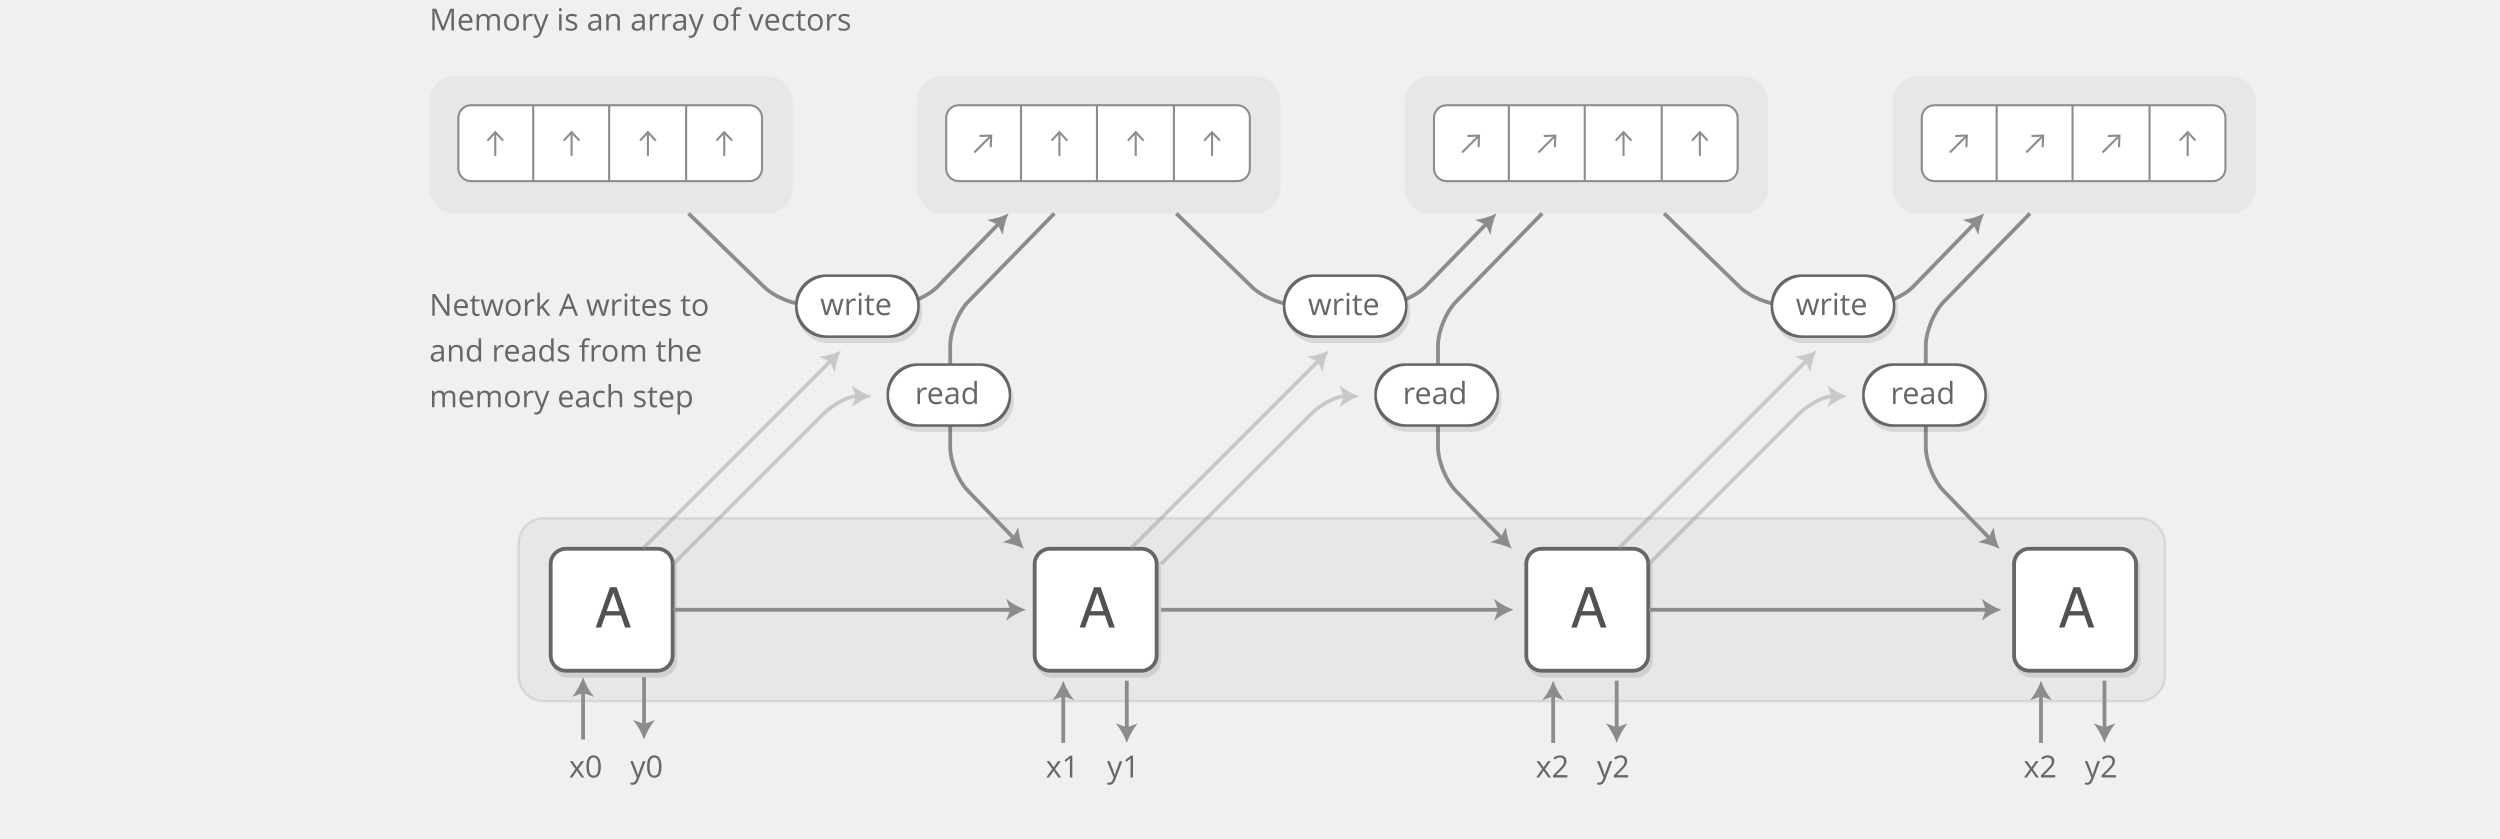
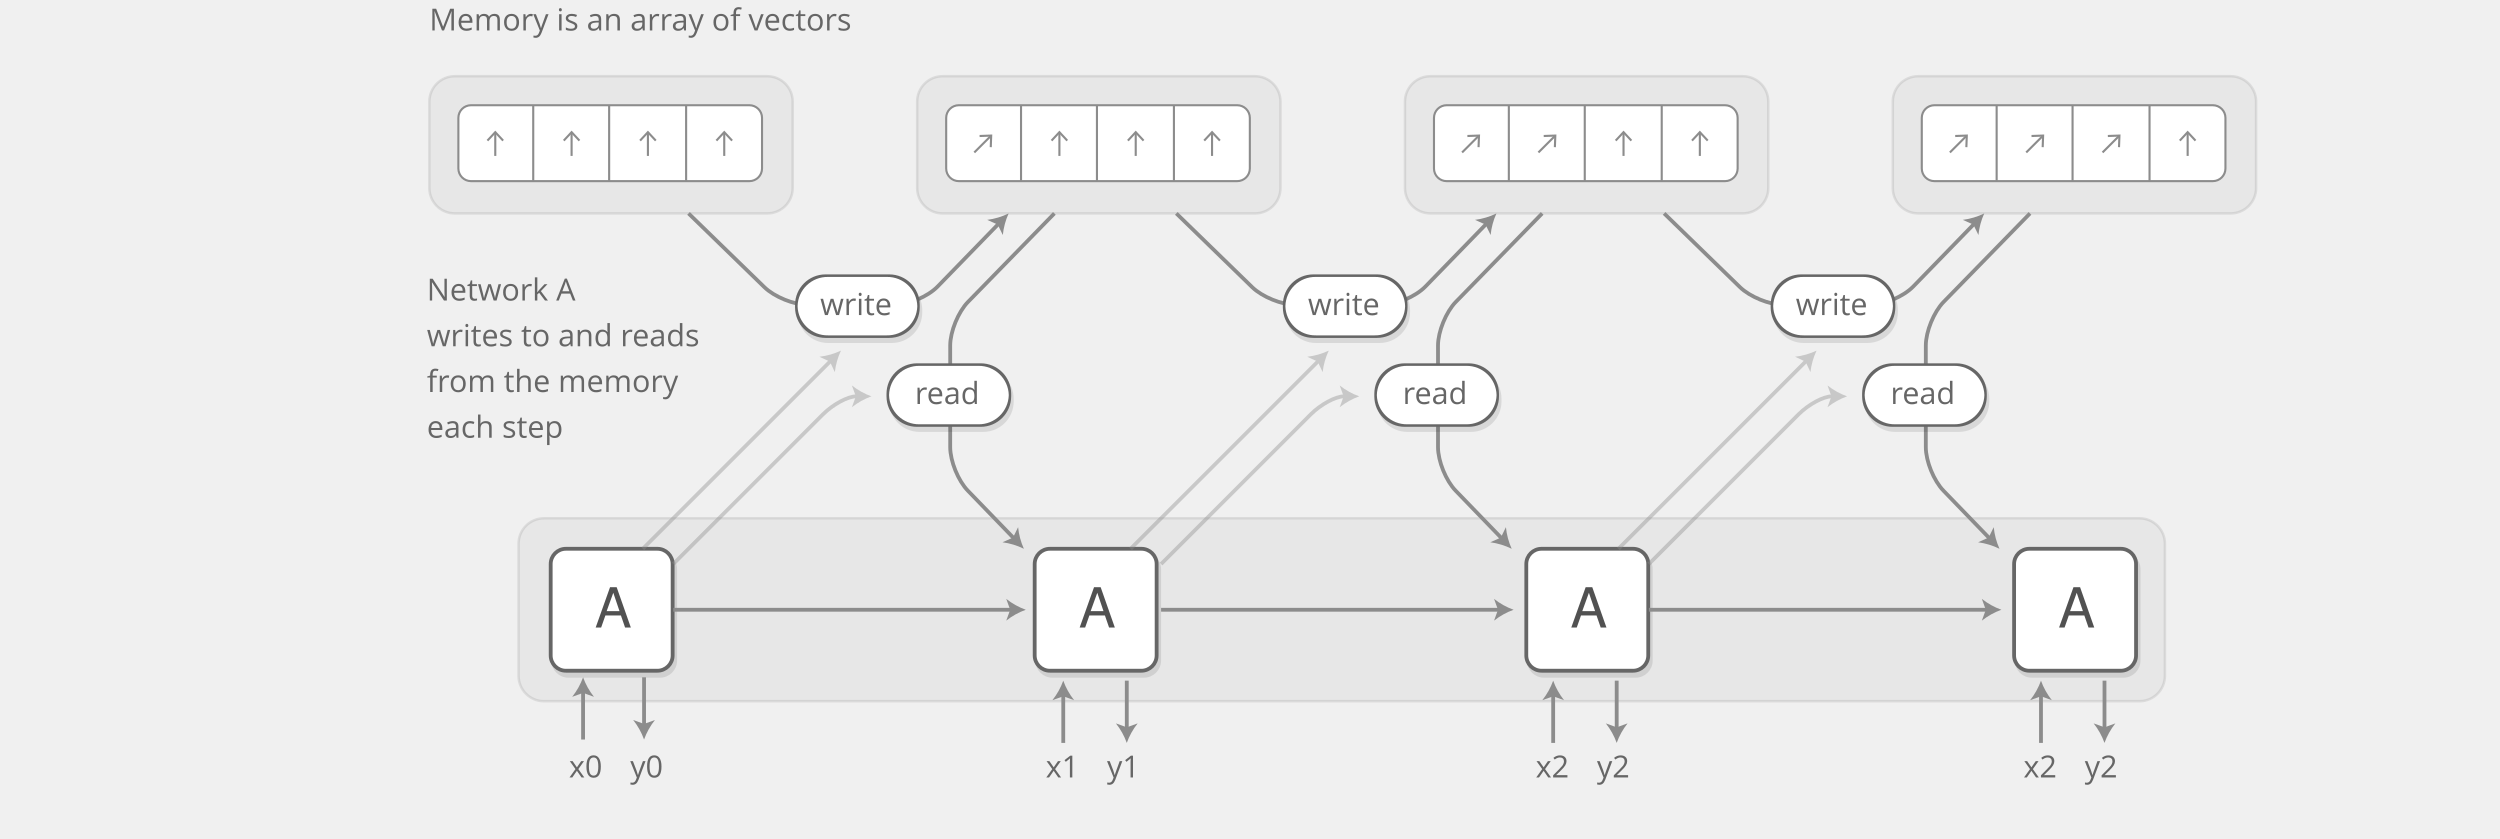
<svg xmlns="http://www.w3.org/2000/svg" xmlns:xlink="http://www.w3.org/1999/xlink" id="background" width="984" height="330" viewBox="0 0 984 330">
  <defs>
    <symbol id="array-4" data-name="array-4" viewBox="0 0 145 37">
      <rect x="0.5" y="0.5" width="144" height="36" rx="6" ry="6" fill="#fff" stroke="#8c8c8c" stroke-miterlimit="10" />
      <line x1="36" y1="36.5" x2="36" y2="0.5" fill="none" stroke="#8c8c8c" stroke-miterlimit="10" />
      <line x1="72" y1="36.5" x2="72" y2="0.5" fill="none" stroke="#8c8c8c" stroke-miterlimit="10" />
      <line x1="108.5" y1="36.5" x2="108.5" y2="0.5" fill="none" stroke="#8c8c8c" stroke-miterlimit="10" />
    </symbol>
    <symbol id="rnn-bg" data-name="rnn-bg" viewBox="0 0 49.5 49.5">
      <rect x="0.75" y="0.75" width="48" height="48" rx="6" ry="6" fill="#fff" stroke="#666" stroke-width="1.5" />
    </symbol>
    <symbol id="rnn-a" data-name="rnn-a" viewBox="0 0 49.5 49.5">
      <use id="rnn-bg-3" data-name="rnn-bg" width="49.5" height="49.5" xlink:href="#rnn-bg" />
      <text transform="translate(18.08 31.75)" font-size="21.77" fill="#515151" font-family="Helvetica" letter-spacing="-1">A</text>
    </symbol>
    <symbol id="op-read" data-name="op-read" viewBox="0 0 49.07 25">
      <g id="_Group_7" data-name="&lt;Group&gt;">
        <g>
          <path d="M48.59,12.5a12,12,0,0,1-12,12H12.48a12,12,0,1,1,0-24H36.59a12,12,0,0,1,12,12h0Z" fill="#fff" />
          <path d="M49.07,13a12,12,0,0,1-12,12H12A12,12,0,0,1,0,13V12A12,12,0,0,1,12,0H37.07a12,12,0,0,1,12,12v1ZM1,12.5A11.79,11.79,0,0,0,13,24H36.12a11.79,11.79,0,0,0,12-11.5A11.79,11.79,0,0,0,36.12,1H13A11.79,11.79,0,0,0,1,12.5Z" fill="#666" />
        </g>
      </g>
      <text transform="translate(11.17 16.02)" font-size="12" fill="#666" font-family="Open Sans">read</text>
    </symbol>
    <symbol id="op-write" data-name="op-write" viewBox="0 0 49.07 25">
      <g id="_Group_9" data-name="&lt;Group&gt;">
        <g>
          <path d="M48.59,12.5a12,12,0,0,1-12,12H12.48a12,12,0,1,1,0-24H36.59a12,12,0,0,1,12,12h0Z" fill="#fff" />
          <path d="M49.07,13a12,12,0,0,1-12,12H12A12,12,0,0,1,0,13V12A12,12,0,0,1,12,0H37.07a12,12,0,0,1,12,12v1ZM1,12.5A11.79,11.79,0,0,0,13,24H36.12a11.79,11.79,0,0,0,12-11.5A11.79,11.79,0,0,0,36.12,1H13A11.79,11.79,0,0,0,1,12.5Z" fill="#666" />
        </g>
      </g>
      <text transform="translate(9.88 16.02)" font-size="12" fill="#666" font-family="Open Sans">write</text>
    </symbol>
    <symbol id="array-vector" data-name="array-vector" viewBox="0 0 36 36">
      <rect width="36" height="36" fill="#0080f7" opacity="0" />
      <g>
        <line x1="18" y1="24" x2="18" y2="13.08" fill="none" stroke="#8c8c8c" stroke-miterlimit="10" />
        <polygon points="22.09 16.4 21.36 17.08 18 13.47 14.64 17.08 13.91 16.4 18 12 22.09 16.4" fill="#8c8c8c" />
      </g>
    </symbol>
  </defs>
  <g id="_Group_" data-name="&lt;Group&gt;">
    <rect x="204.11" y="204" width="648" height="72" rx="10" ry="10" opacity="0.04" />
    <g opacity="0.1">
      <rect x="204.11" y="204" width="648" height="72" rx="10" ry="10" fill="none" stroke="#231f20" />
    </g>
  </g>
  <g id="_Group_2" data-name="&lt;Group&gt;">
    <rect x="169" y="30" width="143" height="54" rx="10" ry="10" opacity="0.04" />
+     <g opacity="0.1">
+       <rect x="169" y="30" width="143" height="54" rx="10" ry="10" fill="none" stroke="#231f20" />
+     </g>
  </g>
  <use width="145" height="37" transform="translate(180 41) scale(0.83)" xlink:href="#array-4" />
  <g id="_Group_3" data-name="&lt;Group&gt;">
    <rect x="361" y="30" width="143" height="54" rx="10" ry="10" opacity="0.04" />
+     <g opacity="0.1">
+       <rect x="361" y="30" width="143" height="54" rx="10" ry="10" fill="none" stroke="#231f20" />
+     </g>
  </g>
  <use width="145" height="37" transform="translate(372 41) scale(0.83)" xlink:href="#array-4" />
  <g id="_Group_4" data-name="&lt;Group&gt;">
    <rect x="553" y="30" width="143" height="54" rx="10" ry="10" opacity="0.04" />
+     <g opacity="0.1">
+       <rect x="553" y="30" width="143" height="54" rx="10" ry="10" fill="none" stroke="#231f20" />
+     </g>
  </g>
  <use width="145" height="37" transform="translate(564 41) scale(0.83)" xlink:href="#array-4" />
  <g id="_Group_5" data-name="&lt;Group&gt;">
    <rect x="745" y="30" width="143" height="54" rx="10" ry="10" opacity="0.04" />
+     <g opacity="0.1">
+       <rect x="745" y="30" width="143" height="54" rx="10" ry="10" fill="none" stroke="#231f20" />
+     </g>
  </g>
  <use width="145" height="37" transform="translate(756 41) scale(0.83)" xlink:href="#array-4" />
  <g>
    <g opacity="0.1">
      <rect x="408.25" y="218" width="48" height="48" rx="6" ry="6" stroke="#000" stroke-width="1.5" />
      <path d="M431.8,233.38h2.39L439.86,249h-2.32l-1.63-4.68h-6.13L428.09,249h-2.17Zm3.51,9.22-2.4-6.9-2.5,6.9h4.9Z" />
    </g>
    <use width="49.5" height="49.5" transform="translate(406.5 215.25)" xlink:href="#rnn-a" />
  </g>
  <g>
    <g opacity="0.1">
      <rect x="601.75" y="218" width="48" height="48" rx="6" ry="6" stroke="#000" stroke-width="1.5" />
      <path d="M625.3,233.38h2.39L633.36,249H631l-1.63-4.68h-6.13L621.59,249h-2.17Zm3.51,9.22-2.4-6.9-2.5,6.9h4.9Z" />
    </g>
    <use width="49.5" height="49.5" transform="translate(600 215.25)" xlink:href="#rnn-a" />
  </g>
  <g>
    <g opacity="0.1">
      <rect x="793.75" y="218" width="48" height="48" rx="6" ry="6" stroke="#000" stroke-width="1.5" />
      <path d="M817.3,233.38h2.39L825.36,249H823l-1.63-4.68h-6.13L813.59,249h-2.17Zm3.51,9.22-2.4-6.9-2.5,6.9h4.9Z" />
    </g>
    <use width="49.5" height="49.5" transform="translate(792 215.25)" xlink:href="#rnn-a" />
  </g>
  <g>
    <path d="M271,84l29.83,29c3.94,3.84,11.67,7,17.17,7h34c5.5,0,13.14-3.23,17-7.17l24.24-24.94" fill="none" stroke="#8c8c8c" stroke-miterlimit="10" stroke-width="1.5" />
    <path d="M397,84a27.2,27.2,0,0,0-2.29,8.5l-2-4.09-4.15-1.87A27.17,27.17,0,0,0,397,84Z" fill="#8c8c8c" />
  </g>
  <g>
    <path d="M415,84l-34,34.84c-3.84,3.94-7,11.66-7,17.16v40c0,5.5,3.13,13.24,7,17.19l18.27,18.9" fill="none" stroke="#8c8c8c" stroke-miterlimit="10" stroke-width="1.5" />
    <path d="M403,216a27.2,27.2,0,0,0-8.42-2.56l4.15-1.86,2-4.09A27.18,27.18,0,0,0,403,216Z" fill="#8c8c8c" />
  </g>
  <g id="_Group_6" data-name="&lt;Group&gt;">
    <g opacity="0.1">
      <path d="M398.52,157.5a12,12,0,0,1-12,12H362.41a12,12,0,1,1,0-24h24.12a12,12,0,0,1,12,12h0Z" />
      <path d="M399,158a12,12,0,0,1-12,12H361.93a12,12,0,0,1-12-12v-1a12,12,0,0,1,12-12H387a12,12,0,0,1,12,12v1Zm-48.12-.5a11.79,11.79,0,0,0,12,11.5H386a11.51,11.51,0,1,0,0-23H362.88A11.79,11.79,0,0,0,350.88,157.5Z" />
      <path d="M365.06,154.48a3.81,3.81,0,0,1,.77.07l-0.13.9a3.31,3.31,0,0,0-.7-0.09,1.71,1.71,0,0,0-1.33.63,2.31,2.31,0,0,0-.55,1.58V161h-1v-6.42h0.8l0.11,1.19h0a2.82,2.82,0,0,1,.86-1A1.94,1.94,0,0,1,365.06,154.48Z" />
      <path d="M369.75,161.13a3,3,0,0,1-2.25-.87,3.36,3.36,0,0,1-.82-2.41,3.72,3.72,0,0,1,.76-2.47,2.54,2.54,0,0,1,2.05-.91,2.42,2.42,0,0,1,1.91.79,3,3,0,0,1,.7,2.09V158h-4.42a2.55,2.55,0,0,0,.57,1.72,2,2,0,0,0,1.53.59,5.17,5.17,0,0,0,2.05-.43v0.87a5.15,5.15,0,0,1-1,.32A5.48,5.48,0,0,1,369.75,161.13Zm-0.26-5.84a1.59,1.59,0,0,0-1.23.5,2.32,2.32,0,0,0-.54,1.39h3.36a2.14,2.14,0,0,0-.41-1.41A1.44,1.44,0,0,0,369.48,155.29Z" />
      <path d="M377.71,161l-0.19-.91h0a2.7,2.7,0,0,1-1,.82,2.92,2.92,0,0,1-1.19.21,2.14,2.14,0,0,1-1.5-.49,1.8,1.8,0,0,1-.54-1.4q0-1.95,3.11-2l1.09,0v-0.4a1.63,1.63,0,0,0-.33-1.12,1.34,1.34,0,0,0-1-.36,4.24,4.24,0,0,0-1.82.49L374,155a4.57,4.57,0,0,1,1-.4,4.5,4.5,0,0,1,1.13-.15,2.45,2.45,0,0,1,1.7.51,2.13,2.13,0,0,1,.55,1.63V161h-0.72Zm-2.2-.69a2,2,0,0,0,1.43-.5,1.84,1.84,0,0,0,.52-1.39v-0.58l-1,0a3.54,3.54,0,0,0-1.67.36,1.09,1.09,0,0,0-.51,1,1,1,0,0,0,.32.8A1.33,1.33,0,0,0,375.52,160.33Z" />
      <path d="M384.81,160.15h-0.05a2.29,2.29,0,0,1-2,1,2.38,2.38,0,0,1-2-.86,3.79,3.79,0,0,1-.7-2.45,3.86,3.86,0,0,1,.7-2.47,2.37,2.37,0,0,1,2-.88,2.34,2.34,0,0,1,2,.95h0.08l0-.46,0-.45V151.9h1V161h-0.79Zm-1.95.16a1.77,1.77,0,0,0,1.44-.54,2.74,2.74,0,0,0,.45-1.75v-0.21a3.22,3.22,0,0,0-.45-1.95,1.72,1.72,0,0,0-1.45-.58,1.49,1.49,0,0,0-1.31.67,3.31,3.31,0,0,0-.45,1.88,3.17,3.17,0,0,0,.45,1.86A1.53,1.53,0,0,0,382.86,160.32Z" />
    </g>
    <use width="49.07" height="25" transform="translate(348.93 143)" xlink:href="#op-read" />
  </g>
  <g id="_Group_8" data-name="&lt;Group&gt;">
    <g opacity="0.1">
      <path d="M362.52,122.5a12,12,0,0,1-12,12H326.41a12,12,0,0,1,0-24h24.12a12,12,0,0,1,12,12h0Z" />
      <path d="M363,123a12,12,0,0,1-12,12H325.93a12,12,0,0,1-12-12v-1a12,12,0,0,1,12-12H351a12,12,0,0,1,12,12v1Zm-48.12-.5a11.79,11.79,0,0,0,12,11.5H350a11.51,11.51,0,1,0,0-23H326.88A11.79,11.79,0,0,0,314.88,122.5Z" />
      <path d="M330.09,126l-1.18-3.77q-0.11-.35-0.42-1.57h0q-0.23,1-.41,1.58L326.83,126H325.7l-1.75-6.42h1l0.95,3.69a14.93,14.93,0,0,1,.37,1.71h0q0.06-.33.21-0.86t0.25-.84l1.18-3.69H329l1.15,3.69a12.44,12.44,0,0,1,.45,1.69h0a6.21,6.21,0,0,1,.13-0.65q0.1-.44,1.22-4.73h1L331.24,126h-1.15Z" />
      <path d="M337.11,119.48a3.81,3.81,0,0,1,.77.07l-0.13.9a3.31,3.31,0,0,0-.7-0.09,1.71,1.71,0,0,0-1.33.63,2.31,2.31,0,0,0-.55,1.58V126h-1v-6.42H335l0.11,1.19h0a2.82,2.82,0,0,1,.86-1A1.94,1.94,0,0,1,337.11,119.48Z" />
      <path d="M339,117.85a0.65,0.65,0,0,1,.16-0.49,0.61,0.61,0,0,1,.81,0,0.63,0.63,0,0,1,.17.49,0.64,0.64,0,0,1-.17.49,0.6,0.6,0,0,1-.81,0A0.66,0.66,0,0,1,339,117.85ZM340,126h-1v-6.42h1V126Z" />
      <path d="M344.19,125.33a3.18,3.18,0,0,0,.5,0l0.38-.08V126a1.78,1.78,0,0,1-.47.13,3.5,3.5,0,0,1-.55,0,1.69,1.69,0,0,1-1.86-2v-3.82h-0.92v-0.47l0.92-.4,0.41-1.37h0.56v1.49H345v0.76h-1.86v3.78a1.3,1.3,0,0,0,.28.89A1,1,0,0,0,344.19,125.33Z" />
      <path d="M349.06,126.13a3,3,0,0,1-2.25-.87,3.36,3.36,0,0,1-.82-2.41,3.72,3.72,0,0,1,.76-2.47,2.54,2.54,0,0,1,2.05-.91,2.42,2.42,0,0,1,1.91.79,3,3,0,0,1,.7,2.09V123H347a2.55,2.55,0,0,0,.57,1.72,2,2,0,0,0,1.53.59,5.17,5.17,0,0,0,2.05-.43v0.87a5.15,5.15,0,0,1-1,.32A5.48,5.48,0,0,1,349.06,126.13Zm-0.26-5.84a1.59,1.59,0,0,0-1.23.5,2.32,2.32,0,0,0-.54,1.39h3.36a2.14,2.14,0,0,0-.41-1.41A1.44,1.44,0,0,0,348.8,120.29Z" />
    </g>
    <use width="49.07" height="25" transform="translate(312.93 108)" xlink:href="#op-write" />
  </g>
  <g>
    <g opacity="0.1">
      <rect x="217.75" y="218" width="48" height="48" rx="6" ry="6" stroke="#000" stroke-width="1.5" />
      <path d="M241.3,233.38h2.39L249.36,249H247l-1.63-4.68h-6.13L237.59,249h-2.17Zm3.51,9.22-2.4-6.9-2.5,6.9h4.9Z" />
    </g>
    <use width="49.5" height="49.5" transform="translate(216 215.25)" xlink:href="#rnn-a" />
  </g>
  <g opacity="0.4">
    <g>
      <line x1="253" y1="216" x2="327.16" y2="141.84" fill="none" stroke="#8c8c8c" stroke-miterlimit="10" stroke-width="1.5" />
      <path d="M331,138a27.2,27.2,0,0,0-2.41,8.47l-1.93-4.12-4.12-1.93A27.18,27.18,0,0,0,331,138Z" fill="#8c8c8c" />
    </g>
  </g>
  <g opacity="0.4">
    <g>
      <path d="M265,222l58.93-58.93c3.89-3.89,9.77-7.07,13.07-7.07h0.57" fill="none" stroke="#8c8c8c" stroke-miterlimit="10" stroke-width="1.5" />
      <path d="M343,156a27.2,27.2,0,0,0-7.69,4.28l1.55-4.28-1.55-4.28A27.18,27.18,0,0,0,343,156Z" fill="#8c8c8c" />
    </g>
  </g>
  <g>
    <path d="M463,84l29.83,29c3.94,3.84,11.67,7,17.17,7h34c5.5,0,13.14-3.23,17-7.17l24.24-24.94" fill="none" stroke="#8c8c8c" stroke-miterlimit="10" stroke-width="1.5" />
    <path d="M589,84a27.2,27.2,0,0,0-2.29,8.5l-2-4.09-4.15-1.87A27.17,27.17,0,0,0,589,84Z" fill="#8c8c8c" />
  </g>
  <g>
    <path d="M607,84l-34,34.84c-3.84,3.94-7,11.66-7,17.16v40c0,5.5,3.13,13.24,7,17.19l18.27,18.9" fill="none" stroke="#8c8c8c" stroke-miterlimit="10" stroke-width="1.5" />
    <path d="M595,216a27.2,27.2,0,0,0-8.42-2.56l4.15-1.86,2-4.09A27.18,27.18,0,0,0,595,216Z" fill="#8c8c8c" />
  </g>
  <g id="_Group_10" data-name="&lt;Group&gt;">
    <g opacity="0.1">
      <path d="M590.52,157.5a12,12,0,0,1-12,12H554.41a12,12,0,0,1,0-24h24.12a12,12,0,0,1,12,12h0Z" />
      <path d="M591,158a12,12,0,0,1-12,12H553.93a12,12,0,0,1-12-12v-1a12,12,0,0,1,12-12H579a12,12,0,0,1,12,12v1Zm-48.12-.5a11.79,11.79,0,0,0,12,11.5H578a11.51,11.51,0,1,0,0-23H554.88A11.79,11.79,0,0,0,542.88,157.5Z" />
      <path d="M557.06,154.48a3.81,3.81,0,0,1,.77.07l-0.13.9a3.31,3.31,0,0,0-.7-0.09,1.71,1.71,0,0,0-1.33.63,2.31,2.31,0,0,0-.55,1.58V161h-1v-6.42h0.8l0.11,1.19h0a2.82,2.82,0,0,1,.86-1A1.94,1.94,0,0,1,557.06,154.48Z" />
      <path d="M561.75,161.13a3,3,0,0,1-2.25-.87,3.36,3.36,0,0,1-.82-2.41,3.72,3.72,0,0,1,.76-2.47,2.54,2.54,0,0,1,2.05-.91,2.42,2.42,0,0,1,1.91.79,3,3,0,0,1,.7,2.09V158h-4.42a2.55,2.55,0,0,0,.57,1.72,2,2,0,0,0,1.53.59,5.17,5.17,0,0,0,2.05-.43v0.87a5.15,5.15,0,0,1-1,.32A5.48,5.48,0,0,1,561.75,161.13Zm-0.26-5.84a1.59,1.59,0,0,0-1.23.5,2.32,2.32,0,0,0-.54,1.39h3.36a2.14,2.14,0,0,0-.41-1.41A1.44,1.44,0,0,0,561.48,155.29Z" />
      <path d="M569.71,161l-0.19-.91h0a2.7,2.7,0,0,1-1,.82,2.92,2.92,0,0,1-1.19.21,2.14,2.14,0,0,1-1.5-.49,1.8,1.8,0,0,1-.54-1.4q0-1.95,3.11-2l1.09,0v-0.4a1.63,1.63,0,0,0-.33-1.12,1.34,1.34,0,0,0-1-.36,4.24,4.24,0,0,0-1.82.49L566,155a4.57,4.57,0,0,1,1-.4,4.5,4.5,0,0,1,1.13-.15,2.45,2.45,0,0,1,1.7.51,2.13,2.13,0,0,1,.55,1.63V161h-0.72Zm-2.2-.69a2,2,0,0,0,1.43-.5,1.84,1.84,0,0,0,.52-1.39v-0.58l-1,0a3.54,3.54,0,0,0-1.67.36,1.09,1.09,0,0,0-.51,1,1,1,0,0,0,.32.8A1.33,1.33,0,0,0,567.52,160.33Z" />
      <path d="M576.81,160.15h-0.05a2.29,2.29,0,0,1-2,1,2.38,2.38,0,0,1-2-.86,3.79,3.79,0,0,1-.7-2.45,3.86,3.86,0,0,1,.7-2.47,2.37,2.37,0,0,1,2-.88,2.34,2.34,0,0,1,2,.95h0.08l0-.46,0-.45V151.9h1V161h-0.79Zm-1.95.16a1.77,1.77,0,0,0,1.44-.54,2.74,2.74,0,0,0,.45-1.75v-0.21a3.22,3.22,0,0,0-.45-1.95,1.72,1.72,0,0,0-1.45-.58,1.49,1.49,0,0,0-1.31.67,3.31,3.31,0,0,0-.45,1.88,3.17,3.17,0,0,0,.45,1.86A1.53,1.53,0,0,0,574.86,160.32Z" />
    </g>
    <use width="49.07" height="25" transform="translate(540.93 143)" xlink:href="#op-read" />
  </g>
  <g id="_Group_12" data-name="&lt;Group&gt;">
    <g opacity="0.1">
      <path d="M554.52,122.5a12,12,0,0,1-12,12H518.41a12,12,0,0,1,0-24h24.12a12,12,0,0,1,12,12h0Z" />
      <path d="M555,123a12,12,0,0,1-12,12H517.93a12,12,0,0,1-12-12v-1a12,12,0,0,1,12-12H543a12,12,0,0,1,12,12v1Zm-48.12-.5a11.79,11.79,0,0,0,12,11.5H542a11.51,11.51,0,1,0,0-23H518.88A11.79,11.79,0,0,0,506.88,122.5Z" />
      <path d="M522.09,126l-1.18-3.77q-0.11-.35-0.42-1.57h0q-0.23,1-.41,1.58L518.83,126H517.7l-1.75-6.42h1l0.95,3.69a14.93,14.93,0,0,1,.37,1.71h0q0.06-.33.21-0.86t0.25-.84l1.18-3.69H521l1.15,3.69a12.44,12.44,0,0,1,.45,1.69h0a6.21,6.21,0,0,1,.13-0.65q0.1-.44,1.22-4.73h1L523.24,126h-1.15Z" />
      <path d="M529.11,119.48a3.81,3.81,0,0,1,.77.07l-0.13.9a3.31,3.31,0,0,0-.7-0.09,1.71,1.71,0,0,0-1.33.63,2.31,2.31,0,0,0-.55,1.58V126h-1v-6.42H527l0.11,1.19h0a2.82,2.82,0,0,1,.86-1A1.94,1.94,0,0,1,529.11,119.48Z" />
      <path d="M531,117.85a0.65,0.65,0,0,1,.16-0.49,0.61,0.61,0,0,1,.81,0,0.63,0.63,0,0,1,.17.49,0.64,0.64,0,0,1-.17.49,0.6,0.6,0,0,1-.81,0A0.66,0.66,0,0,1,531,117.85ZM532,126h-1v-6.42h1V126Z" />
      <path d="M536.19,125.33a3.18,3.18,0,0,0,.5,0l0.38-.08V126a1.78,1.78,0,0,1-.47.13,3.5,3.5,0,0,1-.55,0,1.69,1.69,0,0,1-1.86-2v-3.82h-0.92v-0.47l0.92-.4,0.41-1.37h0.56v1.49H537v0.76h-1.86v3.78a1.3,1.3,0,0,0,.28.89A1,1,0,0,0,536.19,125.33Z" />
      <path d="M541.06,126.13a3,3,0,0,1-2.25-.87,3.36,3.36,0,0,1-.82-2.41,3.72,3.72,0,0,1,.76-2.47,2.54,2.54,0,0,1,2.05-.91,2.42,2.42,0,0,1,1.91.79,3,3,0,0,1,.7,2.09V123H539a2.55,2.55,0,0,0,.57,1.72,2,2,0,0,0,1.53.59,5.17,5.17,0,0,0,2.05-.43v0.87a5.15,5.15,0,0,1-1,.32A5.48,5.48,0,0,1,541.06,126.13Zm-0.26-5.84a1.59,1.59,0,0,0-1.23.5,2.32,2.32,0,0,0-.54,1.39h3.36a2.14,2.14,0,0,0-.41-1.41A1.44,1.44,0,0,0,540.8,120.29Z" />
    </g>
    <use width="49.07" height="25" transform="translate(504.93 108)" xlink:href="#op-write" />
  </g>
  <g opacity="0.4">
    <g>
      <line x1="445" y1="216" x2="519.16" y2="141.84" fill="none" stroke="#8c8c8c" stroke-miterlimit="10" stroke-width="1.5" />
      <path d="M523,138a27.2,27.2,0,0,0-2.41,8.47l-1.93-4.12-4.12-1.93A27.18,27.18,0,0,0,523,138Z" fill="#8c8c8c" />
    </g>
  </g>
  <g opacity="0.4">
    <g>
      <path d="M457,222l58.93-58.93c3.89-3.89,9.77-7.07,13.07-7.07h0.57" fill="none" stroke="#8c8c8c" stroke-miterlimit="10" stroke-width="1.5" />
      <path d="M535,156a27.2,27.2,0,0,0-7.69,4.28l1.55-4.28-1.55-4.28A27.18,27.18,0,0,0,535,156Z" fill="#8c8c8c" />
    </g>
  </g>
  <g>
    <path d="M655,84l29.83,29c3.94,3.84,11.67,7,17.17,7h34c5.5,0,13.14-3.23,17-7.17l24.24-24.94" fill="none" stroke="#8c8c8c" stroke-miterlimit="10" stroke-width="1.5" />
    <path d="M781,84a27.2,27.2,0,0,0-2.29,8.5l-2-4.09-4.15-1.87A27.17,27.17,0,0,0,781,84Z" fill="#8c8c8c" />
  </g>
  <g>
    <path d="M799,84l-34,34.84c-3.84,3.94-7,11.66-7,17.16v40c0,5.5,3.13,13.24,7,17.19l18.27,18.9" fill="none" stroke="#8c8c8c" stroke-miterlimit="10" stroke-width="1.5" />
    <path d="M787,216a27.2,27.2,0,0,0-8.42-2.56l4.15-1.86,2-4.09A27.18,27.18,0,0,0,787,216Z" fill="#8c8c8c" />
  </g>
  <g id="_Group_14" data-name="&lt;Group&gt;">
    <g opacity="0.1">
      <path d="M782.52,157.5a12,12,0,0,1-12,12H746.41a12,12,0,0,1,0-24h24.12a12,12,0,0,1,12,12h0Z" />
      <path d="M783,158a12,12,0,0,1-12,12H745.93a12,12,0,0,1-12-12v-1a12,12,0,0,1,12-12H771a12,12,0,0,1,12,12v1Zm-48.12-.5a11.79,11.79,0,0,0,12,11.5H770a11.51,11.51,0,1,0,0-23H746.88A11.79,11.79,0,0,0,734.88,157.5Z" />
      <path d="M749.06,154.48a3.81,3.81,0,0,1,.77.07l-0.13.9a3.31,3.31,0,0,0-.7-0.09,1.71,1.71,0,0,0-1.33.63,2.31,2.31,0,0,0-.55,1.58V161h-1v-6.42h0.8l0.11,1.19h0a2.82,2.82,0,0,1,.86-1A1.94,1.94,0,0,1,749.06,154.48Z" />
      <path d="M753.75,161.13a3,3,0,0,1-2.25-.87,3.36,3.36,0,0,1-.82-2.41,3.72,3.72,0,0,1,.76-2.47,2.54,2.54,0,0,1,2.05-.91,2.42,2.42,0,0,1,1.91.79,3,3,0,0,1,.7,2.09V158h-4.42a2.55,2.55,0,0,0,.57,1.72,2,2,0,0,0,1.53.59,5.17,5.17,0,0,0,2.05-.43v0.87a5.15,5.15,0,0,1-1,.32A5.48,5.48,0,0,1,753.75,161.13Zm-0.26-5.84a1.59,1.59,0,0,0-1.23.5,2.32,2.32,0,0,0-.54,1.39h3.36a2.14,2.14,0,0,0-.41-1.41A1.44,1.44,0,0,0,753.48,155.29Z" />
      <path d="M761.71,161l-0.19-.91h0a2.7,2.7,0,0,1-1,.82,2.92,2.92,0,0,1-1.19.21,2.14,2.14,0,0,1-1.5-.49,1.8,1.8,0,0,1-.54-1.4q0-1.95,3.11-2l1.09,0v-0.4a1.63,1.63,0,0,0-.33-1.12,1.34,1.34,0,0,0-1-.36,4.24,4.24,0,0,0-1.82.49L758,155a4.57,4.57,0,0,1,1-.4,4.5,4.5,0,0,1,1.13-.15,2.45,2.45,0,0,1,1.7.51,2.13,2.13,0,0,1,.55,1.63V161h-0.72Zm-2.2-.69a2,2,0,0,0,1.43-.5,1.84,1.84,0,0,0,.52-1.39v-0.58l-1,0a3.54,3.54,0,0,0-1.67.36,1.09,1.09,0,0,0-.51,1,1,1,0,0,0,.32.8A1.33,1.33,0,0,0,759.52,160.33Z" />
      <path d="M768.81,160.15h-0.05a2.29,2.29,0,0,1-2,1,2.38,2.38,0,0,1-2-.86,3.79,3.79,0,0,1-.7-2.45,3.86,3.86,0,0,1,.7-2.47,2.37,2.37,0,0,1,2-.88,2.34,2.34,0,0,1,2,.95h0.08l0-.46,0-.45V151.9h1V161h-0.79Zm-1.95.16a1.77,1.77,0,0,0,1.44-.54,2.74,2.74,0,0,0,.45-1.75v-0.21a3.22,3.22,0,0,0-.45-1.95,1.72,1.72,0,0,0-1.45-.58,1.49,1.49,0,0,0-1.31.67,3.31,3.31,0,0,0-.45,1.88,3.17,3.17,0,0,0,.45,1.86A1.53,1.53,0,0,0,766.86,160.32Z" />
    </g>
    <use width="49.07" height="25" transform="translate(732.93 143)" xlink:href="#op-read" />
  </g>
  <g id="_Group_16" data-name="&lt;Group&gt;">
    <g opacity="0.1">
      <path d="M746.52,122.5a12,12,0,0,1-12,12H710.41a12,12,0,0,1,0-24h24.12a12,12,0,0,1,12,12h0Z" />
      <path d="M747,123a12,12,0,0,1-12,12H709.93a12,12,0,0,1-12-12v-1a12,12,0,0,1,12-12H735a12,12,0,0,1,12,12v1Zm-48.12-.5a11.79,11.79,0,0,0,12,11.5H734a11.51,11.51,0,1,0,0-23H710.88A11.79,11.79,0,0,0,698.88,122.5Z" />
      <path d="M714.09,126l-1.18-3.77q-0.11-.35-0.42-1.57h0q-0.23,1-.41,1.58L710.83,126H709.7l-1.75-6.42h1l0.95,3.69a14.93,14.93,0,0,1,.37,1.71h0q0.06-.33.21-0.86t0.25-.84l1.18-3.69H713l1.15,3.69a12.44,12.44,0,0,1,.45,1.69h0a6.21,6.21,0,0,1,.13-0.65q0.1-.44,1.22-4.73h1L715.24,126h-1.15Z" />
      <path d="M721.11,119.48a3.81,3.81,0,0,1,.77.07l-0.13.9a3.31,3.31,0,0,0-.7-0.09,1.71,1.71,0,0,0-1.33.63,2.31,2.31,0,0,0-.55,1.58V126h-1v-6.42H719l0.11,1.19h0a2.82,2.82,0,0,1,.86-1A1.94,1.94,0,0,1,721.11,119.48Z" />
      <path d="M723,117.85a0.65,0.65,0,0,1,.16-0.49,0.61,0.61,0,0,1,.81,0,0.63,0.63,0,0,1,.17.49,0.64,0.64,0,0,1-.17.49,0.6,0.6,0,0,1-.81,0A0.66,0.66,0,0,1,723,117.85ZM724,126h-1v-6.42h1V126Z" />
      <path d="M728.19,125.33a3.18,3.18,0,0,0,.5,0l0.38-.08V126a1.78,1.78,0,0,1-.47.13,3.5,3.5,0,0,1-.55,0,1.69,1.69,0,0,1-1.86-2v-3.82h-0.92v-0.47l0.92-.4,0.41-1.37h0.56v1.49H729v0.76h-1.86v3.78a1.3,1.3,0,0,0,.28.89A1,1,0,0,0,728.19,125.33Z" />
      <path d="M733.06,126.13a3,3,0,0,1-2.25-.87,3.36,3.36,0,0,1-.82-2.41,3.72,3.72,0,0,1,.76-2.47,2.54,2.54,0,0,1,2.05-.91,2.42,2.42,0,0,1,1.91.79,3,3,0,0,1,.7,2.09V123H731a2.55,2.55,0,0,0,.57,1.72,2,2,0,0,0,1.53.59,5.17,5.17,0,0,0,2.05-.43v0.87a5.15,5.15,0,0,1-1,.32A5.48,5.48,0,0,1,733.06,126.13Zm-0.26-5.84a1.59,1.59,0,0,0-1.23.5,2.32,2.32,0,0,0-.54,1.39h3.36a2.14,2.14,0,0,0-.41-1.41A1.44,1.44,0,0,0,732.8,120.29Z" />
    </g>
    <use width="49.07" height="25" transform="translate(696.93 108)" xlink:href="#op-write" />
  </g>
  <g opacity="0.4">
    <g>
      <line x1="637" y1="216" x2="711.16" y2="141.84" fill="none" stroke="#8c8c8c" stroke-miterlimit="10" stroke-width="1.5" />
      <path d="M715,138a27.2,27.2,0,0,0-2.41,8.47l-1.93-4.12-4.12-1.93A27.18,27.18,0,0,0,715,138Z" fill="#8c8c8c" />
    </g>
  </g>
  <g opacity="0.4">
    <g>
      <path d="M649,222l58.93-58.93c3.89-3.89,9.77-7.07,13.07-7.07h0.57" fill="none" stroke="#8c8c8c" stroke-miterlimit="10" stroke-width="1.5" />
      <path d="M727,156a27.2,27.2,0,0,0-7.69,4.28l1.55-4.28-1.55-4.28A27.18,27.18,0,0,0,727,156Z" fill="#8c8c8c" />
    </g>
  </g>
  <text transform="translate(169 12)" font-size="12" fill="#666" font-family="Open Sans">Memory is an array of vectors</text>
-   <text transform="translate(169 124.28)" font-size="12" fill="#666" font-family="Open Sans">Network A writes to <tspan x="0" y="18">and reads from the </tspan>
-     <tspan x="0" y="36">memory each step</tspan>
+   <text transform="translate(168 118.28)" font-size="12" fill="#666" font-family="Open Sans">Network A <tspan x="0" y="18">writes to and reads </tspan>
+     <tspan x="0" y="36">from the memory </tspan>
+     <tspan x="0" y="54">each step</tspan>
  </text>
  <g>
    <line x1="265" y1="240" x2="398.32" y2="240" fill="none" stroke="#8c8c8c" stroke-miterlimit="10" stroke-width="1.5" />
    <path d="M403.75,240a27.2,27.2,0,0,0-7.69,4.28l1.55-4.28-1.55-4.28A27.18,27.18,0,0,0,403.75,240Z" fill="#8c8c8c" />
  </g>
  <g>
    <line x1="457" y1="240" x2="590.32" y2="240" fill="none" stroke="#8c8c8c" stroke-miterlimit="10" stroke-width="1.5" />
    <path d="M595.75,240a27.2,27.2,0,0,0-7.69,4.28l1.55-4.28-1.55-4.28A27.18,27.18,0,0,0,595.75,240Z" fill="#8c8c8c" />
  </g>
  <g>
    <line x1="649" y1="240" x2="782.32" y2="240" fill="none" stroke="#8c8c8c" stroke-miterlimit="10" stroke-width="1.5" />
    <path d="M787.75,240a27.2,27.2,0,0,0-7.69,4.28l1.55-4.28-1.55-4.28A27.18,27.18,0,0,0,787.75,240Z" fill="#8c8c8c" />
  </g>
  <text transform="translate(223.93 306)" font-size="12" fill="#666" font-family="Open Sans">x0</text>
  <text transform="translate(248.05 306)" font-size="12" fill="#666" font-family="Open Sans">y0</text>
  <g>
    <line x1="229.5" y1="291.08" x2="229.5" y2="272.01" fill="none" stroke="#8c8c8c" stroke-miterlimit="10" stroke-width="1.5" />
    <path d="M229.5,266.58a27.2,27.2,0,0,0,4.28,7.69l-4.28-1.55-4.28,1.55A27.17,27.17,0,0,0,229.5,266.58Z" fill="#8c8c8c" />
  </g>
  <g>
    <line x1="253.5" y1="266.58" x2="253.5" y2="285.65" fill="none" stroke="#8c8c8c" stroke-miterlimit="10" stroke-width="1.5" />
    <path d="M253.5,291.08a27.2,27.2,0,0,0-4.28-7.69l4.28,1.55,4.28-1.55A27.18,27.18,0,0,0,253.5,291.08Z" fill="#8c8c8c" />
  </g>
  <g>
    <line x1="418.5" y1="292.41" x2="418.5" y2="273.34" fill="none" stroke="#8c8c8c" stroke-miterlimit="10" stroke-width="1.5" />
    <path d="M418.5,267.91a27.2,27.2,0,0,0,4.28,7.69l-4.28-1.55-4.28,1.55A27.18,27.18,0,0,0,418.5,267.91Z" fill="#8c8c8c" />
  </g>
  <g>
    <line x1="443.5" y1="267.91" x2="443.5" y2="286.98" fill="none" stroke="#8c8c8c" stroke-miterlimit="10" stroke-width="1.5" />
    <path d="M443.5,292.41a27.2,27.2,0,0,0-4.28-7.69l4.28,1.55,4.28-1.55A27.18,27.18,0,0,0,443.5,292.41Z" fill="#8c8c8c" />
  </g>
  <g>
    <line x1="611.33" y1="292.41" x2="611.33" y2="273.34" fill="none" stroke="#8c8c8c" stroke-miterlimit="10" stroke-width="1.5" />
    <path d="M611.33,267.91a27.2,27.2,0,0,0,4.28,7.69l-4.28-1.55-4.28,1.55A27.18,27.18,0,0,0,611.33,267.91Z" fill="#8c8c8c" />
  </g>
  <g>
    <line x1="636.33" y1="267.91" x2="636.33" y2="286.98" fill="none" stroke="#8c8c8c" stroke-miterlimit="10" stroke-width="1.5" />
    <path d="M636.33,292.41a27.2,27.2,0,0,0-4.28-7.69l4.28,1.55,4.28-1.55A27.18,27.18,0,0,0,636.33,292.41Z" fill="#8c8c8c" />
  </g>
  <text transform="translate(411.59 306)" font-size="12" fill="#666" font-family="Open Sans">x1</text>
  <text transform="translate(435.71 306)" font-size="12" fill="#666" font-family="Open Sans">y1</text>
  <text transform="translate(604.43 306)" font-size="12" fill="#666" font-family="Open Sans">x2</text>
  <text transform="translate(628.55 306)" font-size="12" fill="#666" font-family="Open Sans">y2</text>
  <g>
    <line x1="803.33" y1="292.41" x2="803.33" y2="273.34" fill="none" stroke="#8c8c8c" stroke-miterlimit="10" stroke-width="1.5" />
    <path d="M803.33,267.91a27.2,27.2,0,0,0,4.28,7.69l-4.28-1.55-4.28,1.55A27.18,27.18,0,0,0,803.33,267.91Z" fill="#8c8c8c" />
  </g>
  <g>
    <line x1="828.33" y1="267.91" x2="828.33" y2="286.98" fill="none" stroke="#8c8c8c" stroke-miterlimit="10" stroke-width="1.5" />
    <path d="M828.33,292.41a27.2,27.2,0,0,0-4.28-7.69l4.28,1.55,4.28-1.55A27.18,27.18,0,0,0,828.33,292.41Z" fill="#8c8c8c" />
  </g>
  <text transform="translate(796.43 306)" font-size="12" fill="#666" font-family="Open Sans">x2</text>
  <text transform="translate(820.55 306)" font-size="12" fill="#666" font-family="Open Sans">y2</text>
  <use width="36" height="36" transform="translate(180 41.45) scale(0.83)" xlink:href="#array-vector" />
  <use width="36" height="36" transform="translate(210.04 41.45) scale(0.83)" xlink:href="#array-vector" />
  <use width="36" height="36" transform="translate(240.08 41.45) scale(0.83)" xlink:href="#array-vector" />
  <use width="36" height="36" transform="translate(270.12 41.45) scale(0.83)" xlink:href="#array-vector" />
  <use width="36" height="36" transform="matrix(0.59, 0.59, -0.59, 0.59, 387.02, 35.23)" xlink:href="#array-vector" />
  <use width="36" height="36" transform="translate(402.04 41.45) scale(0.83)" xlink:href="#array-vector" />
  <use width="36" height="36" transform="translate(432.08 41.45) scale(0.83)" xlink:href="#array-vector" />
  <use width="36" height="36" transform="translate(462.12 41.45) scale(0.83)" xlink:href="#array-vector" />
  <use width="36" height="36" transform="matrix(0.59, 0.59, -0.59, 0.59, 579.02, 35.23)" xlink:href="#array-vector" />
  <use width="36" height="36" transform="matrix(0.59, 0.59, -0.59, 0.59, 609.06, 35.23)" xlink:href="#array-vector" />
  <use width="36" height="36" transform="translate(624.08 41.45) scale(0.83)" xlink:href="#array-vector" />
  <use width="36" height="36" transform="translate(654.12 41.45) scale(0.83)" xlink:href="#array-vector" />
  <use width="36" height="36" transform="matrix(0.59, 0.59, -0.59, 0.59, 771.02, 35.23)" xlink:href="#array-vector" />
  <use width="36" height="36" transform="matrix(0.59, 0.59, -0.59, 0.59, 801.06, 35.23)" xlink:href="#array-vector" />
  <use width="36" height="36" transform="matrix(0.59, 0.59, -0.59, 0.59, 831.1, 35.23)" xlink:href="#array-vector" />
  <use width="36" height="36" transform="translate(846.12 41.45) scale(0.83)" xlink:href="#array-vector" />
</svg>
